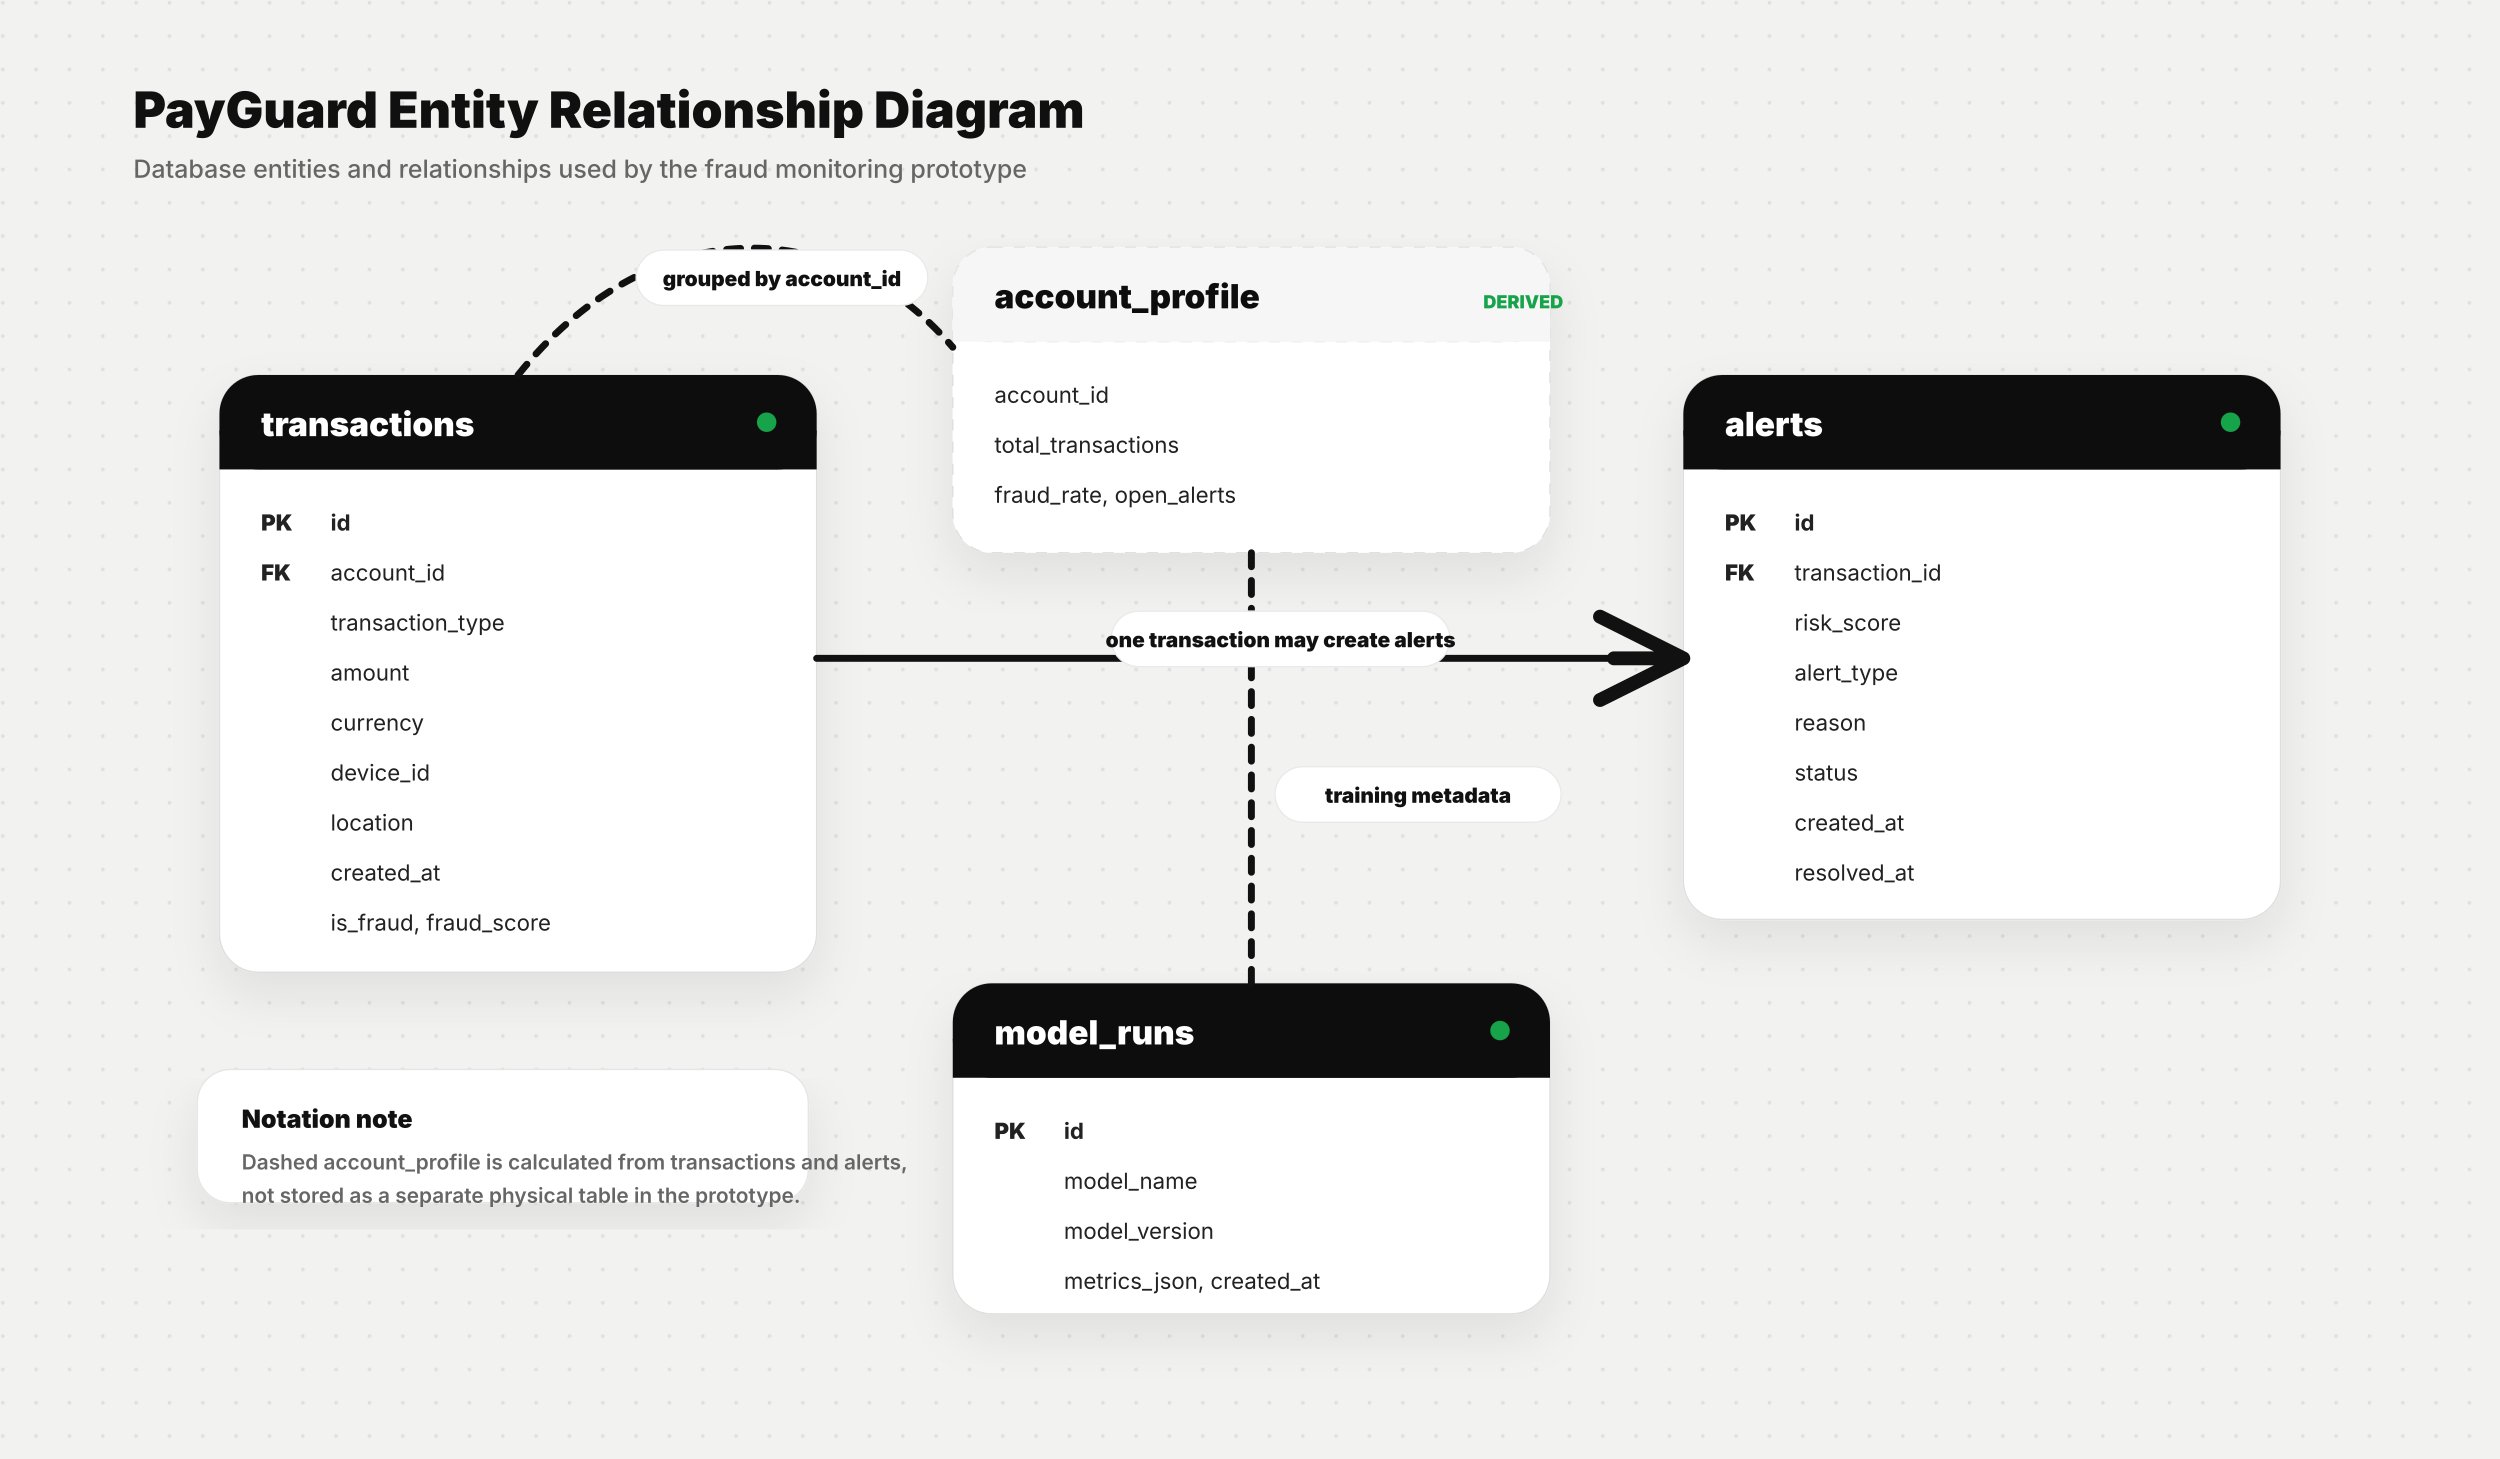
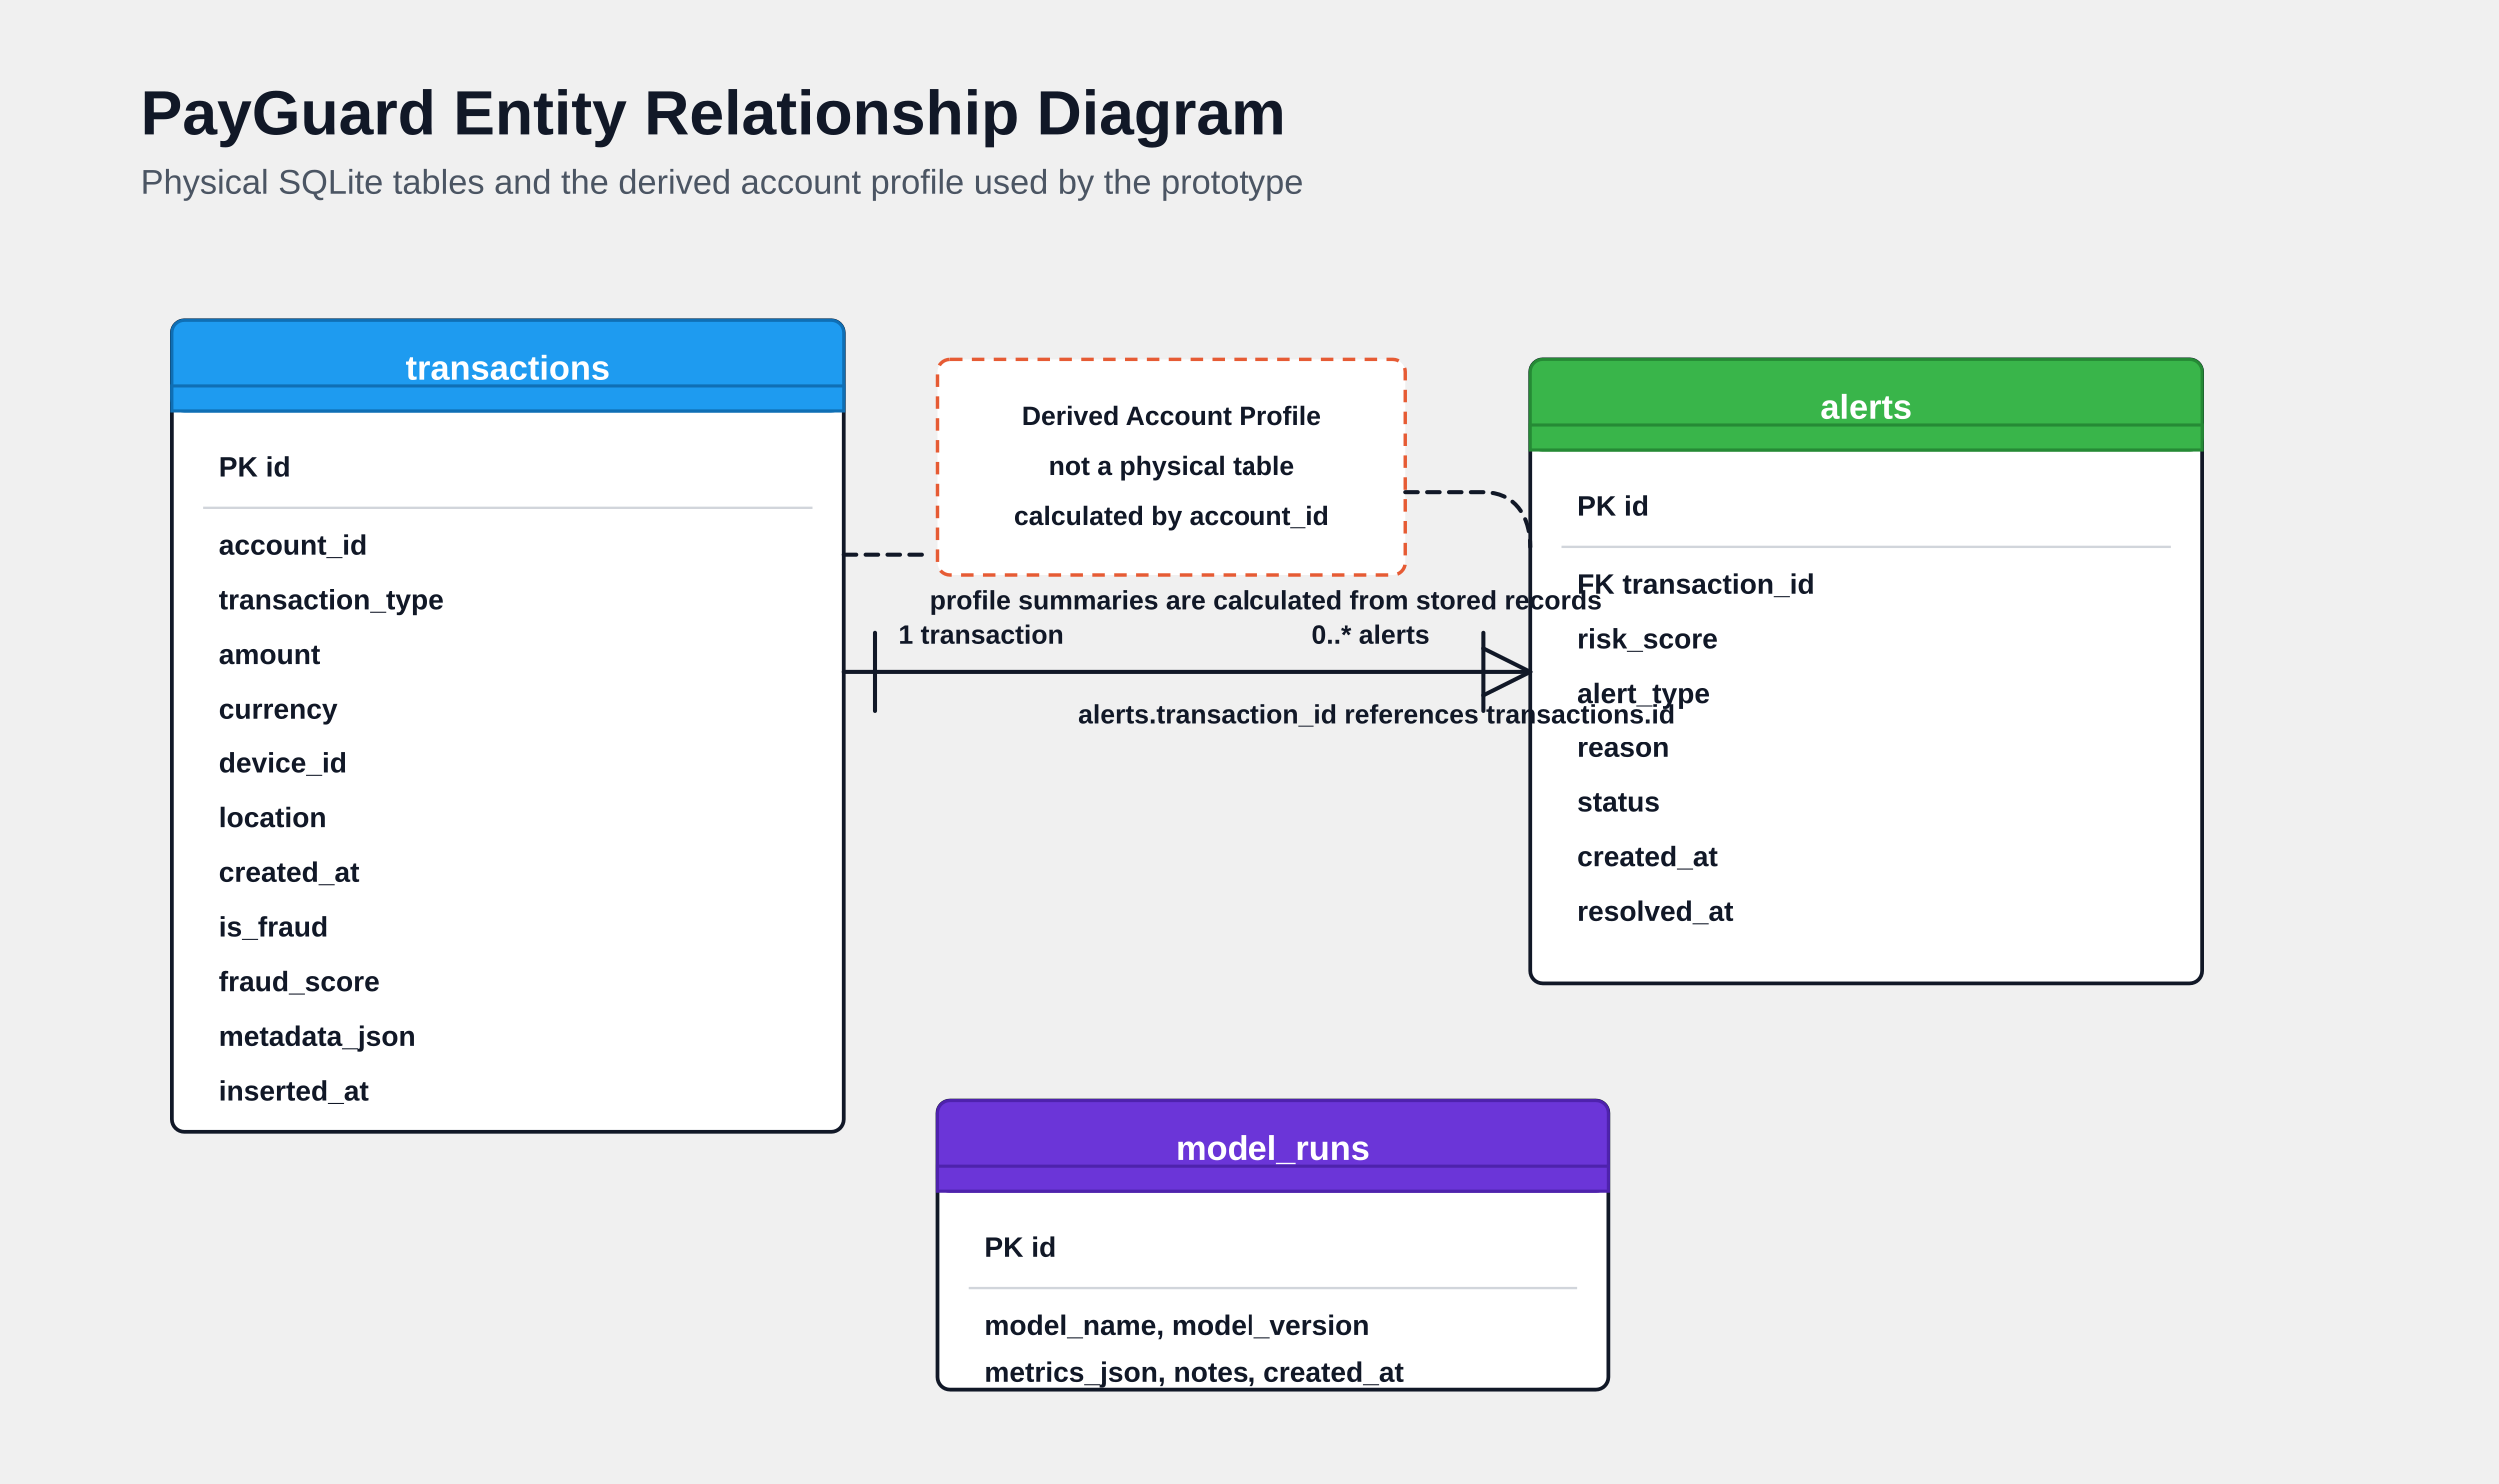
- <svg xmlns="http://www.w3.org/2000/svg" width="1800" height="1050" viewBox="0 0 1800 1050" role="img" aria-labelledby="title desc">
+ <svg xmlns="http://www.w3.org/2000/svg" width="1600" height="950" viewBox="0 0 1600 950" role="img" aria-labelledby="title desc">
  <defs>
-     <pattern id="dot-grid" width="24" height="24" patternUnits="userSpaceOnUse">
-       <circle cx="2" cy="2" r="1.4" fill="#d8d8d8" opacity="0.72" />
-     </pattern>
-     <filter id="card-shadow" x="-10%" y="-10%" width="120%" height="130%">
-       <feDropShadow dx="0" dy="16" stdDeviation="18" flood-color="#111111" flood-opacity="0.08" />
-     </filter>
-     <marker id="crow" markerWidth="16" markerHeight="16" refX="14" refY="8" orient="auto">
-       <path d="M2,2 L14,8 L2,14 M4,8 L14,8" fill="none" stroke="#111111" stroke-width="2" stroke-linecap="round" stroke-linejoin="round" />
-     </marker>
+     <style>
+       .title { fill: #111827; font-family: Calibri, Arial, sans-serif; font-size: 40px; font-weight: 700; }
+       .subtitle { fill: #4b5563; font-family: Calibri, Arial, sans-serif; font-size: 22px; }
+       .table { fill: #ffffff; stroke: #111827; stroke-width: 2.4; }
+       .headBlue { fill: #1e9bf0; stroke: #0f6fb5; stroke-width: 2; }
+       .headGreen { fill: #39b54a; stroke: #258a35; stroke-width: 2; }
+       .headPurple { fill: #6b35d8; stroke: #4e22ad; stroke-width: 2; }
+       .derived { fill: #ffffff; stroke: #e65b34; stroke-width: 2.2; stroke-dasharray: 8 6; }
+       .textLight { fill: #ffffff; font-family: Calibri, Arial, sans-serif; font-size: 22px; font-weight: 700; }
+       .field { fill: #111827; font-family: Calibri, Arial, sans-serif; font-size: 18px; font-weight: 600; }
+       .note { fill: #111827; font-family: Calibri, Arial, sans-serif; font-size: 17px; font-weight: 600; }
+       .rel { stroke: #111827; stroke-width: 2.6; fill: none; stroke-linecap: round; stroke-linejoin: round; }
+       .thin { stroke: #d1d5db; stroke-width: 1.5; }
+     </style>
  </defs>
-   <rect width="1800" height="1050" fill="#f2f3f1" />
-   <rect width="1800" height="1050" fill="url(#dot-grid)" opacity="0.95" />
-   <g font-family="Inter, Arial, sans-serif">
-     <text x="96" y="92" font-size="36" font-weight="850" fill="#101010">PayGuard Entity Relationship Diagram</text>
-     <text x="96" y="128" font-size="18" font-weight="500" fill="#666666">Database entities and relationships used by the fraud monitoring prototype</text>
-     <g filter="url(#card-shadow)">
-       <rect x="158" y="270" width="430" height="430" rx="28" fill="#ffffff" stroke="#dedede" />
-       <rect x="158" y="270" width="430" height="68" rx="28" fill="#111111" />
-       <path d="M158 310 H588 V338 H158 Z" fill="#111111" />
-       <text x="188" y="314" font-size="24" font-weight="850" fill="#ffffff">transactions</text>
-       <circle cx="552" cy="304" r="7" fill="#16a34a" />
-       <g font-size="16" fill="#202020">
-         <text x="188" y="382" font-weight="850">PK</text>
-         <text x="238" y="382" font-weight="700">id</text>
-         <text x="188" y="418" font-weight="850">FK</text>
-         <text x="238" y="418">account_id</text>
-         <text x="238" y="454">transaction_type</text>
-         <text x="238" y="490">amount</text>
-         <text x="238" y="526">currency</text>
-         <text x="238" y="562">device_id</text>
-         <text x="238" y="598">location</text>
-         <text x="238" y="634">created_at</text>
-         <text x="238" y="670">is_fraud, fraud_score</text>
-       </g>
-     </g>
-     <g filter="url(#card-shadow)">
-       <rect x="1212" y="270" width="430" height="392" rx="28" fill="#ffffff" stroke="#dedede" />
-       <rect x="1212" y="270" width="430" height="68" rx="28" fill="#111111" />
-       <path d="M1212 310 H1642 V338 H1212 Z" fill="#111111" />
-       <text x="1242" y="314" font-size="24" font-weight="850" fill="#ffffff">alerts</text>
-       <circle cx="1606" cy="304" r="7" fill="#16a34a" />
-       <g font-size="16" fill="#202020">
-         <text x="1242" y="382" font-weight="850">PK</text>
-         <text x="1292" y="382" font-weight="700">id</text>
-         <text x="1242" y="418" font-weight="850">FK</text>
-         <text x="1292" y="418">transaction_id</text>
-         <text x="1292" y="454">risk_score</text>
-         <text x="1292" y="490">alert_type</text>
-         <text x="1292" y="526">reason</text>
-         <text x="1292" y="562">status</text>
-         <text x="1292" y="598">created_at</text>
-         <text x="1292" y="634">resolved_at</text>
-       </g>
-     </g>
-     <g filter="url(#card-shadow)">
-       <rect x="686" y="708" width="430" height="238" rx="28" fill="#ffffff" stroke="#dedede" />
-       <rect x="686" y="708" width="430" height="68" rx="28" fill="#111111" />
-       <path d="M686 748 H1116 V776 H686 Z" fill="#111111" />
-       <text x="716" y="752" font-size="24" font-weight="850" fill="#ffffff">model_runs</text>
-       <circle cx="1080" cy="742" r="7" fill="#16a34a" />
-       <g font-size="16" fill="#202020">
-         <text x="716" y="820" font-weight="850">PK</text>
-         <text x="766" y="820" font-weight="700">id</text>
-         <text x="766" y="856">model_name</text>
-         <text x="766" y="892">model_version</text>
-         <text x="766" y="928">metrics_json, created_at</text>
-       </g>
-     </g>
-     <g filter="url(#card-shadow)">
-       <rect x="686" y="178" width="430" height="220" rx="28" fill="#ffffff" stroke="#dedede" stroke-dasharray="8 8" />
-       <rect x="686" y="178" width="430" height="68" rx="28" fill="#f6f6f6" stroke="#e5e5e5" stroke-dasharray="8 8" />
-       <path d="M686 218 H1116 V246 H686 Z" fill="#f6f6f6" />
-       <text x="716" y="222" font-size="24" font-weight="850" fill="#111111">account_profile</text>
-       <text x="1068" y="222" font-size="13" font-weight="850" fill="#16a34a">DERIVED</text>
-       <g font-size="16" fill="#202020">
-         <text x="716" y="290">account_id</text>
-         <text x="716" y="326">total_transactions</text>
-         <text x="716" y="362">fraud_rate, open_alerts</text>
-       </g>
-     </g>
-     <g fill="none" stroke="#111111" stroke-width="5" stroke-linecap="round">
-       <path d="M588 474 C786 474, 1014 474, 1212 474" marker-end="url(#crow)" />
-       <path d="M373 270 C464 156, 598 148, 686 250" stroke-dasharray="10 10" />
-       <path d="M901 398 C901 514, 901 594, 901 708" stroke-dasharray="10 10" />
-     </g>
-     <g font-size="15" font-weight="850" fill="#111111">
-       <rect x="800" y="440" width="244" height="40" rx="20" fill="#ffffff" stroke="#e9e9e9" />
-       <text x="922" y="466" text-anchor="middle">one transaction may create alerts</text>
-       <rect x="458" y="180" width="210" height="40" rx="20" fill="#ffffff" stroke="#e9e9e9" />
-       <text x="563" y="206" text-anchor="middle">grouped by account_id</text>
-       <rect x="918" y="552" width="206" height="40" rx="20" fill="#ffffff" stroke="#e9e9e9" />
-       <text x="1021" y="578" text-anchor="middle">training metadata</text>
-     </g>
-     <g>
-       <rect x="142" y="770" width="440" height="96" rx="24" fill="#ffffff" stroke="#e5e5e5" filter="url(#card-shadow)" />
-       <text x="174" y="812" font-size="18" font-weight="850" fill="#111111">Notation note</text>
-       <text x="174" y="842" font-size="15" font-weight="600" fill="#666666">Dashed account_profile is calculated from transactions and alerts,</text>
-       <text x="174" y="866" font-size="15" font-weight="600" fill="#666666">not stored as a separate physical table in the prototype.</text>
-     </g>
+   <text x="90" y="86" class="title">PayGuard Entity Relationship Diagram</text>
+   <text x="90" y="124" class="subtitle">Physical SQLite tables and the derived account profile used by the prototype</text>
+   <g id="transactions">
+     <rect x="110" y="205" width="430" height="520" rx="8" class="table" />
+     <rect x="110" y="205" width="430" height="58" rx="8" class="headBlue" />
+     <rect x="110" y="247" width="430" height="16" class="headBlue" />
+     <text x="325" y="243" class="textLight" text-anchor="middle">transactions</text>
+     <text x="140" y="305" class="field">PK id</text>
+     <line x1="130" y1="325" x2="520" y2="325" class="thin" />
+     <text x="140" y="355" class="field">account_id</text>
+     <text x="140" y="390" class="field">transaction_type</text>
+     <text x="140" y="425" class="field">amount</text>
+     <text x="140" y="460" class="field">currency</text>
+     <text x="140" y="495" class="field">device_id</text>
+     <text x="140" y="530" class="field">location</text>
+     <text x="140" y="565" class="field">created_at</text>
+     <text x="140" y="600" class="field">is_fraud</text>
+     <text x="140" y="635" class="field">fraud_score</text>
+     <text x="140" y="670" class="field">metadata_json</text>
+     <text x="140" y="705" class="field">inserted_at</text>
+   </g>
+   <g id="alerts">
+     <rect x="980" y="230" width="430" height="400" rx="8" class="table" />
+     <rect x="980" y="230" width="430" height="58" rx="8" class="headGreen" />
+     <rect x="980" y="272" width="430" height="16" class="headGreen" />
+     <text x="1195" y="268" class="textLight" text-anchor="middle">alerts</text>
+     <text x="1010" y="330" class="field">PK id</text>
+     <line x1="1000" y1="350" x2="1390" y2="350" class="thin" />
+     <text x="1010" y="380" class="field">FK transaction_id</text>
+     <text x="1010" y="415" class="field">risk_score</text>
+     <text x="1010" y="450" class="field">alert_type</text>
+     <text x="1010" y="485" class="field">reason</text>
+     <text x="1010" y="520" class="field">status</text>
+     <text x="1010" y="555" class="field">created_at</text>
+     <text x="1010" y="590" class="field">resolved_at</text>
+   </g>
+   <g id="model-runs">
+     <rect x="600" y="705" width="430" height="185" rx="8" class="table" />
+     <rect x="600" y="705" width="430" height="58" rx="8" class="headPurple" />
+     <rect x="600" y="747" width="430" height="16" class="headPurple" />
+     <text x="815" y="743" class="textLight" text-anchor="middle">model_runs</text>
+     <text x="630" y="805" class="field">PK id</text>
+     <line x1="620" y1="825" x2="1010" y2="825" class="thin" />
+     <text x="630" y="855" class="field">model_name, model_version</text>
+     <text x="630" y="885" class="field">metrics_json, notes, created_at</text>
+   </g>
+   <g id="derived-profile">
+     <rect x="600" y="230" width="300" height="138" rx="8" class="derived" />
+     <text x="750" y="272" class="note" text-anchor="middle">Derived Account Profile</text>
+     <text x="750" y="304" class="note" text-anchor="middle">not a physical table</text>
+     <text x="750" y="336" class="note" text-anchor="middle">calculated by account_id</text>
+   </g>
+   <g id="relationships">
+     <path d="M540 430 H980" class="rel" />
+     <text x="575" y="412" class="note">1 transaction</text>
+     <text x="840" y="412" class="note">0..* alerts</text>
+     <text x="690" y="463" class="note">alerts.transaction_id references transactions.id</text>
+     <line x1="560" y1="430" x2="560" y2="405" class="rel" />
+     <line x1="560" y1="430" x2="560" y2="455" class="rel" />
+     <line x1="950" y1="415" x2="980" y2="430" class="rel" />
+     <line x1="950" y1="445" x2="980" y2="430" class="rel" />
+     <line x1="950" y1="405" x2="950" y2="455" class="rel" />
+     <path d="M540 355 H590" class="rel" stroke-dasharray="8 6" />
+     <path d="M900 315 H950 C970 315 980 330 980 350" class="rel" stroke-dasharray="8 6" />
+     <text x="595" y="390" class="note">profile summaries are calculated from stored records</text>
  </g>
</svg>
